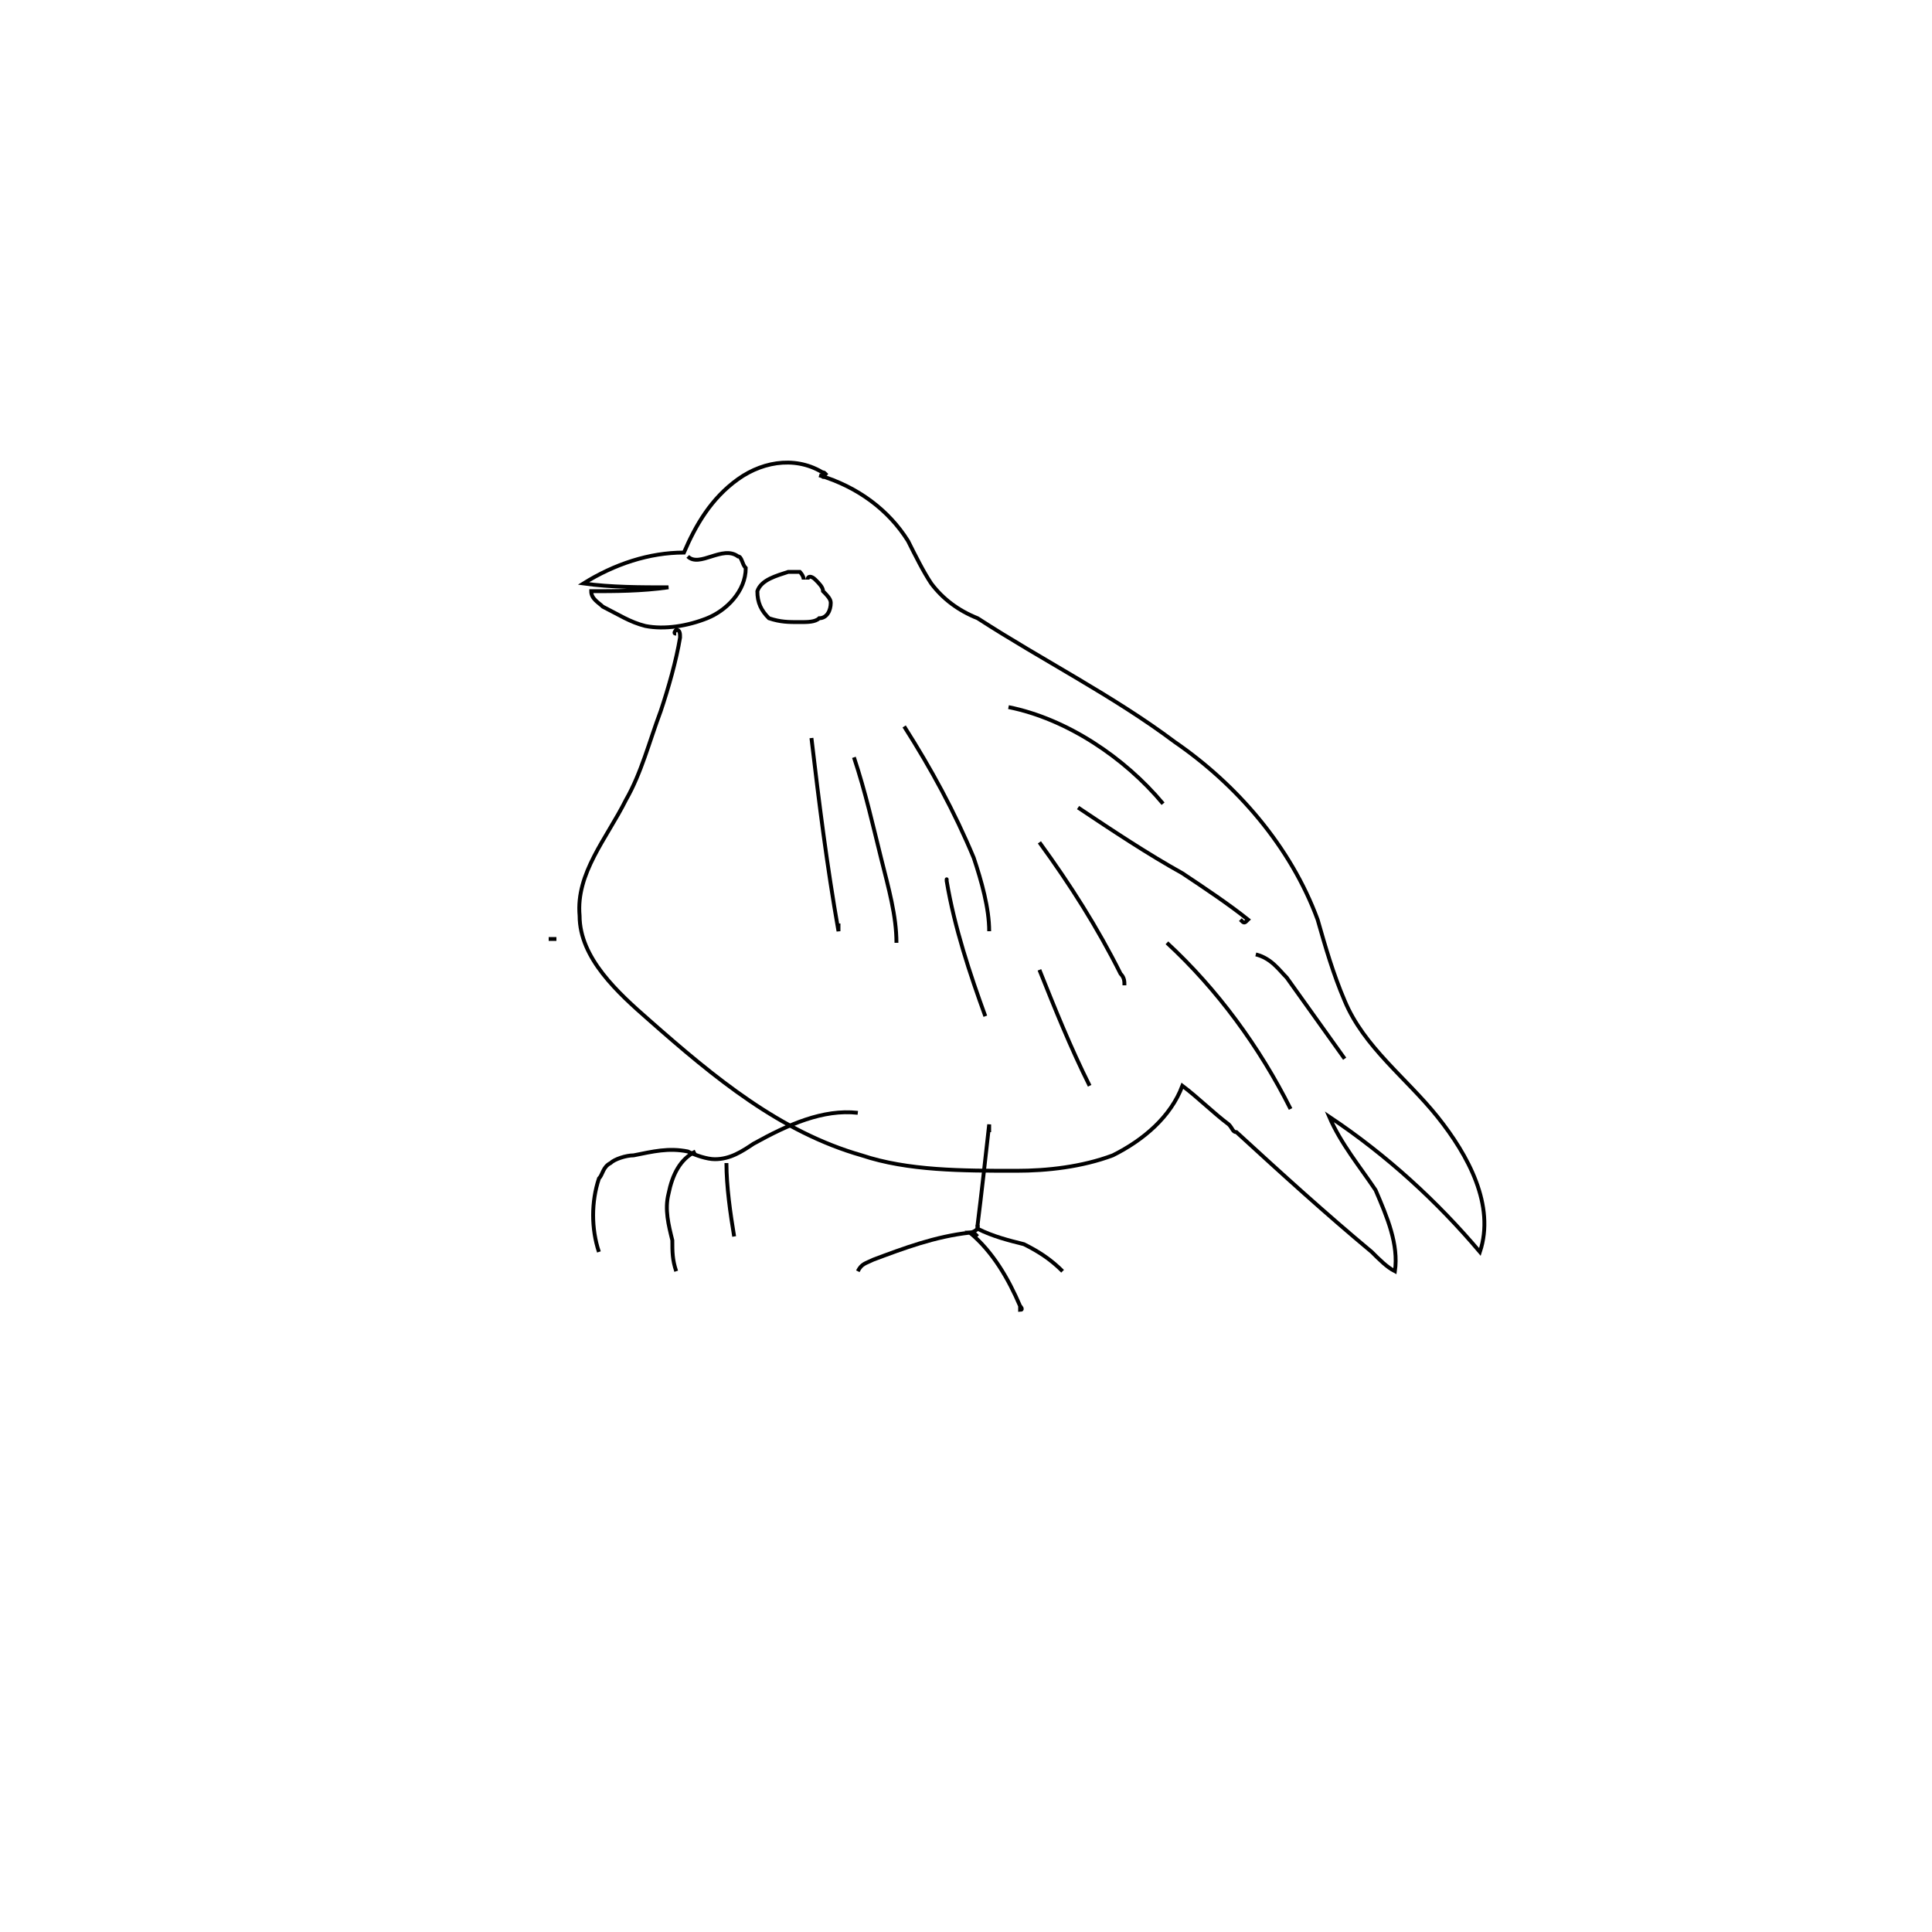
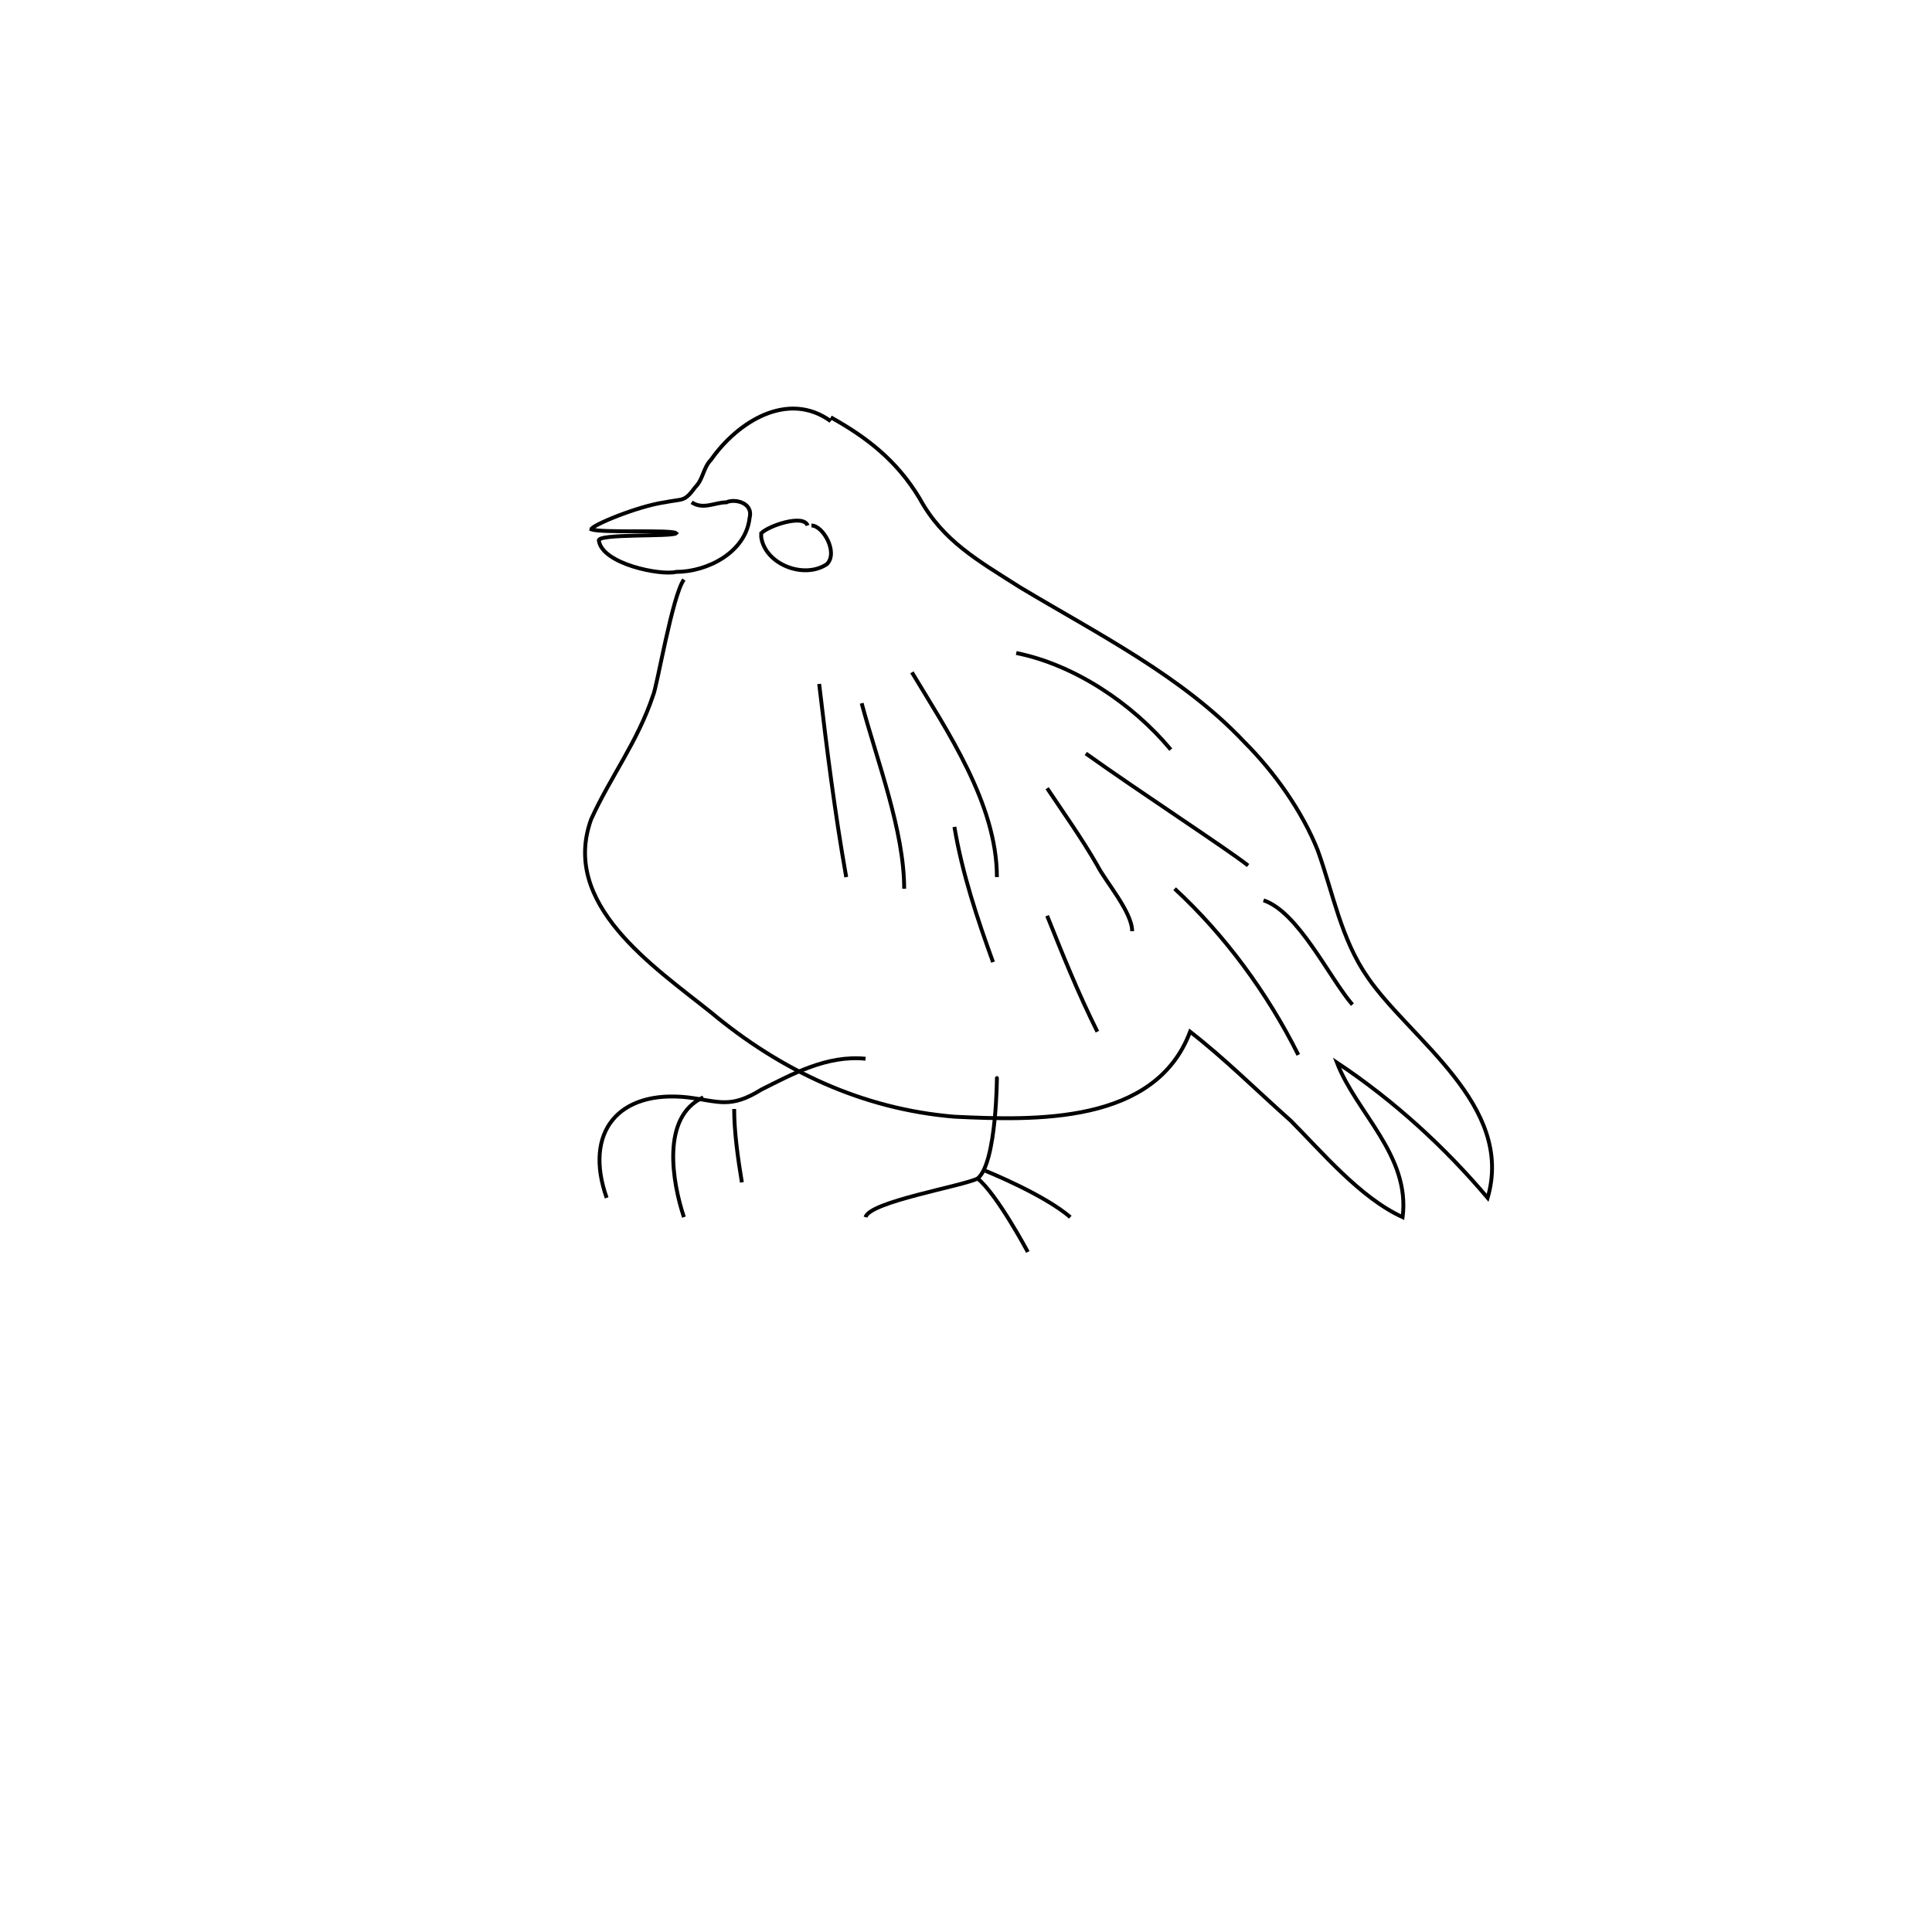
<svg xmlns="http://www.w3.org/2000/svg" xml:space="preserve" width="500px" height="500px" version="1.1" style="shape-rendering:geometricPrecision; text-rendering:geometricPrecision; image-rendering:optimizeQuality; fill-rule:evenodd; clip-rule:evenodd" viewBox="0 0 500 500">
  <defs>
    <style type="text/css">
   
    .str0 {stroke:black;stroke-width:1}
-     .fil0 {fill:none;fill-rule:nonzero}
+     .fil0 {fill:none}
   
  </style>
  </defs>
  <g id="Layer_x0020_1">
-     <g id="_1909606538688">
-       <path class="fil0 str0" d="M144 243c0,0 -1,0 -2,0 1,0 1,0 1,0" />
-       <path class="fil0 str0" d="M213 123c0,1 0,0 0,0 0,-1 0,-1 1,0 -7,-5 -16,-4 -23,1 -7,5 -11,12 -14,19 -9,0 -18,3 -26,8 7,1 15,1 22,1 -7,1 -14,1 -20,1 0,2 2,3 3,4 4,2 7,4 11,5 5,1 11,0 16,-2 5,-2 10,-7 10,-13 -1,-1 -1,-3 -2,-3 -4,-3 -10,3 -13,0" />
-       <path class="fil0 str0" d="M175 164c-1,0 0,-1 0,-1 1,0 1,1 1,2 -1,6 -3,13 -5,19 -3,8 -5,16 -9,23 -5,10 -13,19 -12,30 0,11 10,20 18,27 17,15 34,29 55,35 12,4 26,4 40,4 8,0 17,-1 25,-4 8,-4 15,-10 18,-18 4,3 8,7 12,10 1,1 1,2 2,2 12,11 23,21 35,31 2,2 4,4 6,5 1,-7 -2,-14 -5,-21 -4,-6 -9,-12 -12,-19 15,10 28,22 39,35 4,-12 -3,-25 -11,-35 -8,-10 -19,-18 -24,-30 -3,-7 -5,-14 -7,-21 -7,-19 -21,-35 -37,-46 -16,-12 -34,-21 -51,-32 -5,-2 -9,-5 -12,-9 -2,-3 -4,-7 -6,-11 -5,-8 -13,-14 -23,-17" />
-       <path class="fil0 str0" d="M208 150c0,-1 -1,-2 -1,-2 -1,0 -2,0 -3,0 -3,1 -7,2 -8,5 0,3 1,5 3,7 3,1 5,1 8,1 2,0 4,0 5,-1 2,0 3,-2 3,-4 0,-1 -1,-2 -2,-3 0,-1 -1,-2 -2,-3 -1,-1 -2,-1 -2,0" />
-       <path class="fil0 str0" d="M222 288c-9,-1 -18,3 -27,8 -3,2 -6,4 -10,4 -2,0 -5,-1 -7,-2 -5,-1 -9,0 -14,1 -2,0 -5,1 -6,2 -2,1 -2,3 -3,4 -2,6 -2,13 0,19" />
-       <path class="fil0 str0" d="M180 298c-4,2 -6,6 -7,11 -1,4 0,8 1,12 0,3 0,5 1,8" />
-       <path class="fil0 str0" d="M188 301c0,6 1,13 2,19" />
-       <path class="fil0 str0" d="M256 293c0,-1 0,-2 0,-2 -1,9 -2,18 -3,26 0,1 0,1 0,1 -1,1 -2,1 -2,1 -9,1 -17,4 -25,7 -2,1 -3,1 -4,3" />
-       <path class="fil0 str0" d="M253 320c-1,-1 -1,-1 -2,-1 6,5 10,12 13,19 0,1 0,1 0,1 1,0 0,-1 0,-1" />
-       <path class="fil0 str0" d="M253 317c0,0 0,0 0,1 0,0 0,0 0,0 4,2 8,3 12,4 4,2 7,4 10,7" />
-       <path class="fil0 str0" d="M210 191c2,17 4,33 7,50 0,-1 0,-1 0,-2" />
-       <path class="fil0 str0" d="M221 196c3,9 5,18 7,26 2,8 4,15 4,22" />
-       <path class="fil0 str0" d="M234 188c7,11 13,22 18,34 2,6 4,13 4,19" />
-       <path class="fil0 str0" d="M261 183c15,3 30,13 40,25" />
-       <path class="fil0 str0" d="M279 209c9,6 18,12 27,17 6,4 12,8 17,12 -1,1 -1,1 -2,0" />
-       <path class="fil0 str0" d="M269 218c8,11 15,22 21,34 1,1 1,2 1,3" />
-       <path class="fil0 str0" d="M245 228c0,0 0,-1 0,0 0,0 0,0 0,0 2,12 6,24 10,35" />
-       <path class="fil0 str0" d="M269 251c4,10 8,20 13,30" />
-       <path class="fil0 str0" d="M302 244c13,12 24,27 32,43" />
-       <path class="fil0 str0" d="M325 247c4,1 6,4 8,6 5,7 10,14 15,21" />
-     </g>
+     <path class="fil0 str0" d="M215 109c-11,-8 -24,0 -31,10 -2,2 -2,5 -4,7 -3,4 -3,3 -8,4 -7,1 -19,6 -19,7 3,1 21,0 22,1 -1,1 -21,0 -20,2 1,6 16,9 20,8 8,0 18,-5 19,-14 1,-4 -4,-5 -6,-4 -3,0 -6,2 -9,0" />
+     <path class="fil0 str0" d="M177 150c-3,4 -7,28 -8,30 -4,12 -11,21 -16,32 -8,22 16,38 31,50 18,15 39,25 63,27 21,1 52,2 61,-22 9,7 17,15 26,23 8,8 18,20 29,25 2,-16 -12,-27 -17,-40 15,10 28,22 39,35 7,-24 -20,-41 -31,-57 -7,-10 -9,-22 -13,-33 -4,-10 -11,-20 -19,-28 -16,-17 -38,-28 -58,-40 -11,-7 -20,-12 -26,-23 -6,-10 -14,-16 -23,-21" />
+     <path class="fil0 str0" d="M209 136c-1,-3 -10,0 -12,2 0,1 0,1 0,1 1,7 11,11 17,7 3,-3 -1,-10 -4,-10" />
+     <path class="fil0 str0" d="M224 274c-10,-1 -19,4 -27,8 -8,5 -11,3 -19,2 -18,-2 -27,9 -21,26" />
+     <path class="fil0 str0" d="M182 284c-11,5 -8,22 -5,31" />
+     <path class="fil0 str0" d="M190 287c0,6 1,13 2,19" />
+     <path class="fil0 str0" d="M258 279c0,-1 0,22 -5,26 -4,2 -28,6 -29,10" />
+     <path class="fil0 str0" d="M253 305c5,4 13,19 13,19" />
+     <path class="fil0 str0" d="M255 303c0,0 15,6 22,12" />
+     <path class="fil0 str0" d="M212 177c2,17 4,33 7,50" />
+     <path class="fil0 str0" d="M223 182c4,15 11,33 11,48" />
+     <path class="fil0 str0" d="M236 174c9,15 22,34 22,53" />
+     <path class="fil0 str0" d="M263 169c15,3 30,13 40,25" />
+     <path class="fil0 str0" d="M281 195c14,10 37,25 42,29" />
+     <path class="fil0 str0" d="M271 204c4,6 9,13 13,20 2,4 9,12 9,17" />
+     <path class="fil0 str0" d="M247 214l0 0c2,12 6,24 10,35" />
+     <path class="fil0 str0" d="M271 237c4,10 8,20 13,30" />
+     <path class="fil0 str0" d="M304 230c13,12 24,27 32,43" />
+     <path class="fil0 str0" d="M327 233c9,3 17,20 23,27" />
  </g>
</svg>
